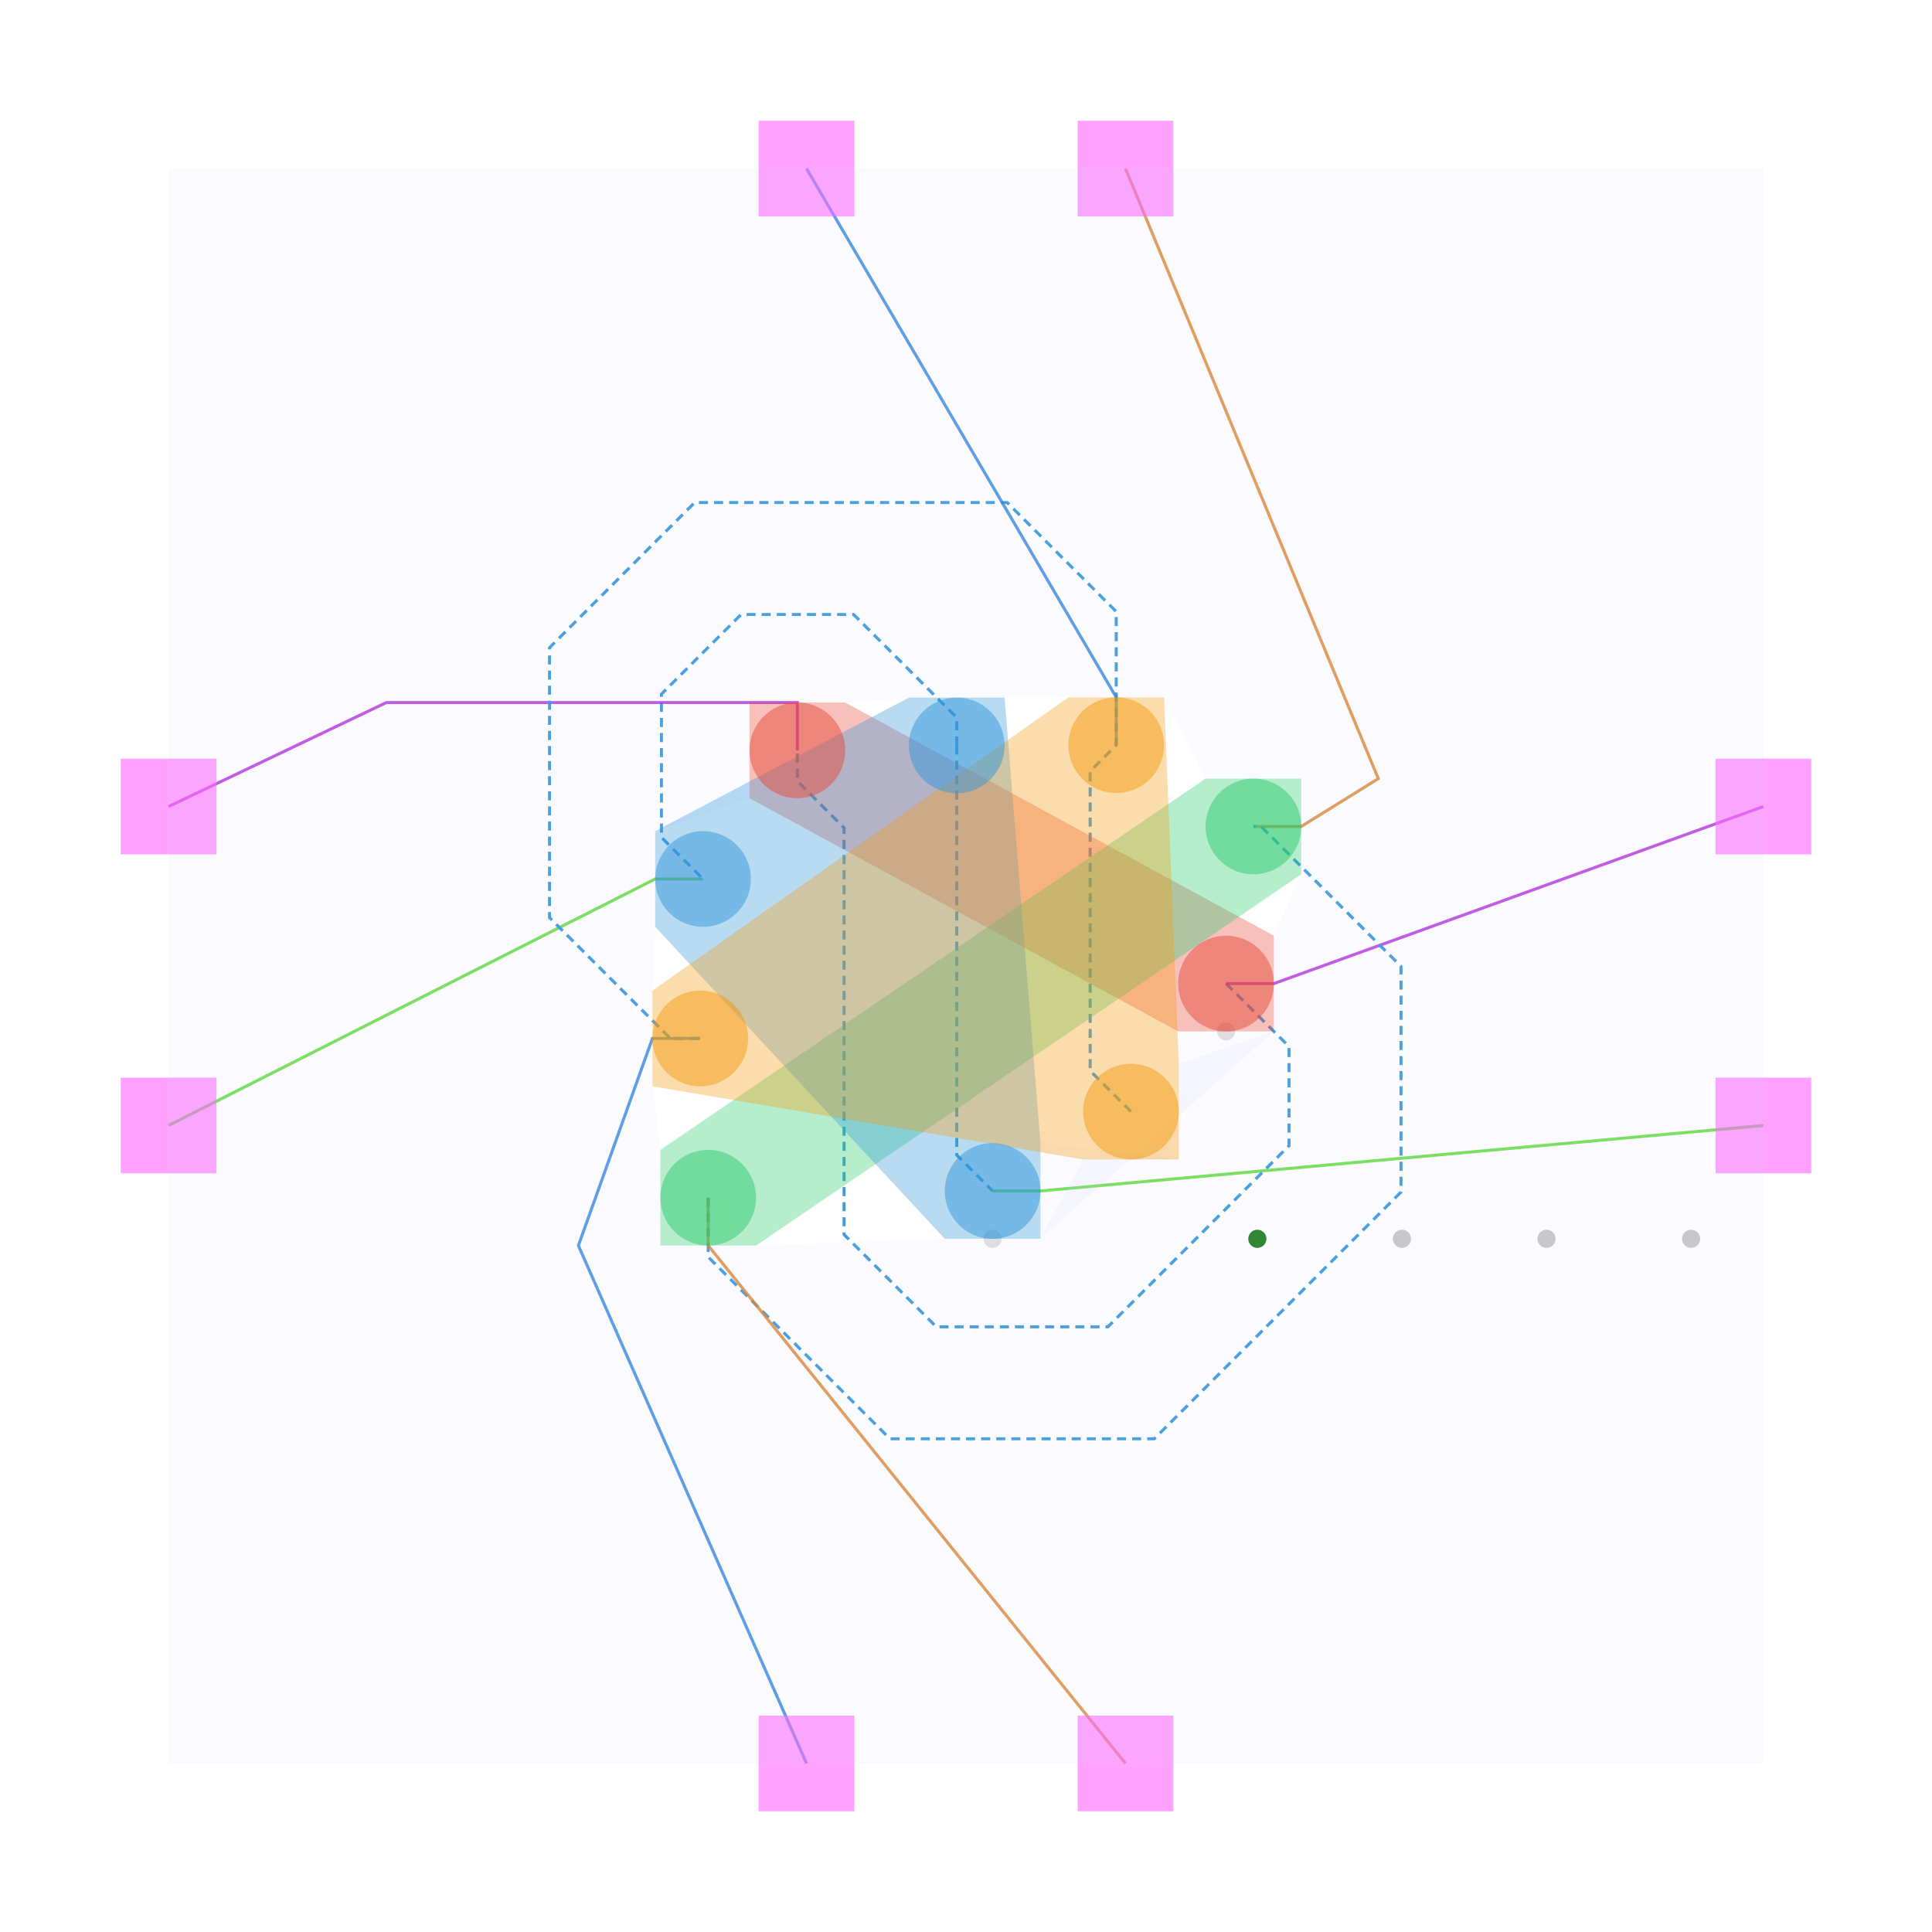
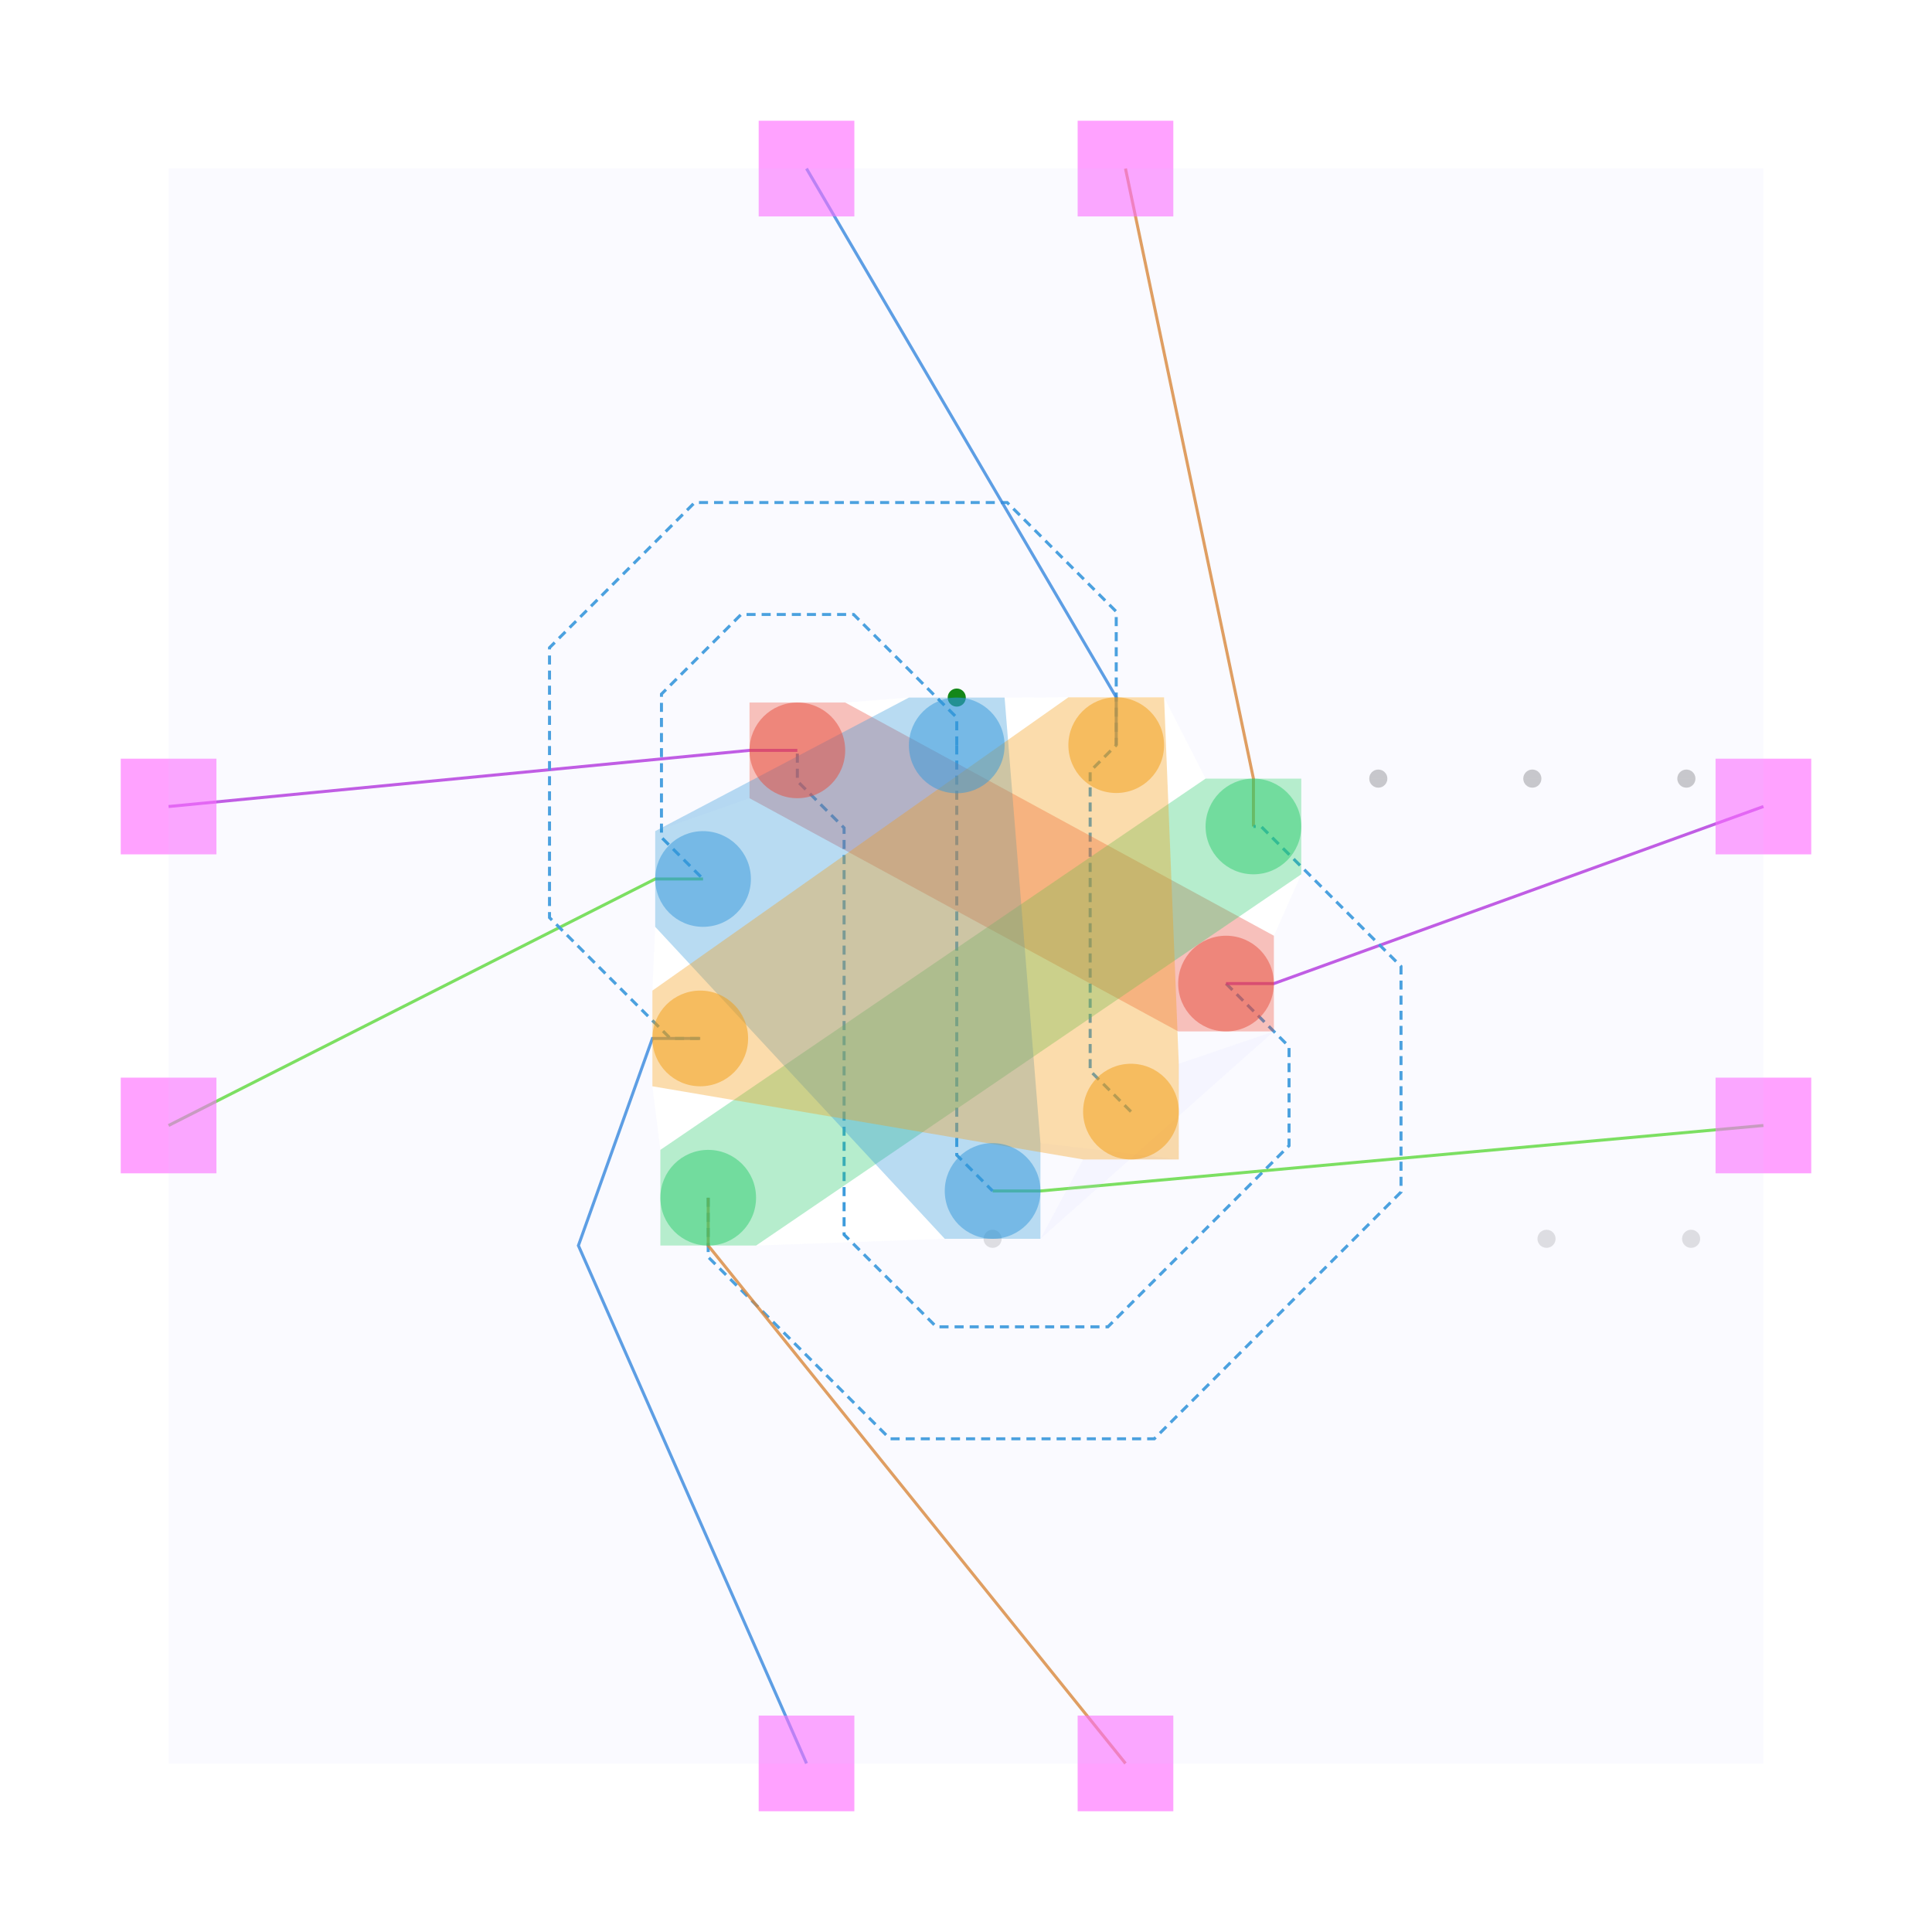
<svg xmlns="http://www.w3.org/2000/svg" width="640" height="640" viewBox="0 0 640 640">
  <rect width="100%" height="100%" fill="white" />
  <g>
-     <circle data-type="point" data-label="via:B-R_1 g: 1.49 h: 2.00 f: 2.60" data-x="0.9133954" data-y="-0.855274" cx="416.51" cy="410.369" r="3" fill="green" />
+     <circle data-type="point" data-label="via:net4-T g: 5.31 h: 1.00 f: 5.86" data-x="-0.028999999999999998" data-y="0.841542" cx="316.936" cy="231.082" r="3" fill="green" />
  </g>
  <g>
-     <circle data-type="point" data-label="via:B-R_2 g: 1.49 h: 2.00 f: 2.60" data-x="1.366711" data-y="-0.855274" cx="464.407" cy="410.369" r="3" fill="rgba(128, 128, 128, 0.25)" />
+     <circle data-type="point" data-label="via:net4-B g: 5.56 h: 2.00 f: 6.67" data-x="0.083422" data-y="-0.855274" cx="328.814" cy="410.369" r="3" fill="rgba(128, 128, 128, 0.25)" />
  </g>
  <g>
-     <circle data-type="point" data-label="via:B-R_3 g: 1.49 h: 2.00 f: 2.60" data-x="1.8200265999999998" data-y="-0.855274" cx="512.305" cy="410.369" r="3" fill="rgba(128, 128, 128, 0.25)" />
+     <circle data-type="point" data-label="via:T-R_0 g: 6.36 h: 1.00 f: 6.91" data-x="1.2926191666666667" data-y="0.587488" cx="456.579" cy="257.926" r="3" fill="rgba(128, 128, 128, 0.25)" />
  </g>
  <g>
-     <circle data-type="point" data-label="via:B-R_4 g: 1.49 h: 2.00 f: 2.60" data-x="2.2733422" data-y="-0.855274" cx="560.202" cy="410.369" r="3" fill="rgba(128, 128, 128, 0.25)" />
+     <circle data-type="point" data-label="via:T-R_2 g: 6.36 h: 1.00 f: 6.91" data-x="2.2585238333333333" data-y="0.587488" cx="558.636" cy="257.926" r="3" fill="rgba(128, 128, 128, 0.25)" />
  </g>
  <g>
-     <circle data-type="point" data-label="via:B-R_1 g: 1.56 h: 2.00 f: 2.66" data-x="0.9133954" data-y="-0.855274" cx="416.51" cy="410.369" r="3" fill="rgba(128, 128, 128, 0.25)" />
+     <circle data-type="point" data-label="via:T-R_1 g: 6.36 h: 1.00 f: 6.91" data-x="1.7755714999999999" data-y="0.587488" cx="507.608" cy="257.926" r="3" fill="rgba(128, 128, 128, 0.25)" />
  </g>
  <g>
-     <circle data-type="point" data-label="via:B-R_2 g: 1.56 h: 2.00 f: 2.66" data-x="1.366711" data-y="-0.855274" cx="464.407" cy="410.369" r="3" fill="rgba(128, 128, 128, 0.25)" />
+     <circle data-type="point" data-label="via:T-R_0 g: 6.95 h: 1.00 f: 7.50" data-x="1.2926191666666667" data-y="0.587488" cx="456.579" cy="257.926" r="3" fill="rgba(128, 128, 128, 0.25)" />
  </g>
  <g>
-     <circle data-type="point" data-label="via:B-R_3 g: 1.56 h: 2.00 f: 2.66" data-x="1.8200265999999998" data-y="-0.855274" cx="512.305" cy="410.369" r="3" fill="rgba(128, 128, 128, 0.25)" />
+     <circle data-type="point" data-label="via:T-R_1 g: 6.95 h: 1.00 f: 7.50" data-x="1.7755714999999999" data-y="0.587488" cx="507.608" cy="257.926" r="3" fill="rgba(128, 128, 128, 0.25)" />
  </g>
  <g>
-     <circle data-type="point" data-label="via:B-R_4 g: 1.56 h: 2.00 f: 2.66" data-x="2.2733422" data-y="-0.855274" cx="560.202" cy="410.369" r="3" fill="rgba(128, 128, 128, 0.25)" />
+     <circle data-type="point" data-label="via:T-R_2 g: 6.95 h: 1.00 f: 7.50" data-x="2.2585238333333333" data-y="0.587488" cx="558.636" cy="257.926" r="3" fill="rgba(128, 128, 128, 0.25)" />
  </g>
  <g>
-     <circle data-type="point" data-label="via:net1-B g: 1.70 h: 2.00 f: 2.80" data-x="0.815244" data-y="-0.20508099999999999" cx="406.139" cy="341.669" r="3" fill="rgba(128, 128, 128, 0.25)" />
+     <circle data-type="point" data-label="via:B-R_3 g: 6.85 h: 2.00 f: 7.95" data-x="1.8200265999999998" data-y="-0.855274" cx="512.305" cy="410.369" r="3" fill="rgba(128, 128, 128, 0.25)" />
  </g>
  <g>
-     <circle data-type="point" data-label="via:net4-B g: 1.91 h: 2.00 f: 3.01" data-x="0.083422" data-y="-0.855274" cx="328.814" cy="410.369" r="3" fill="rgba(128, 128, 128, 0.25)" />
+     <circle data-type="point" data-label="via:B-R_4 g: 6.85 h: 2.00 f: 7.95" data-x="2.2733422" data-y="-0.855274" cx="560.202" cy="410.369" r="3" fill="rgba(128, 128, 128, 0.25)" />
+   </g>
+   <g>
+     <polyline data-points="-2.5,0.5 -0.678763,0.676055 -0.528763,0.676055" data-type="line" data-label="" points="55.849,267.17 248.282,248.568 264.131,248.568" fill="none" stroke="hsla(286, 70%, 50%, 0.8)" stroke-width="1px" />
+   </g>
+   <g>
+     <polyline data-points="0.815244,-0.055081 1.01282,-0.252657 1.01282,-0.563283 0.444829,-1.131274 -0.093033,-1.131274 -0.382222,-0.842085 -0.382222,0.433097 -0.528763,0.579638 -0.528763,0.676055" data-type="line" data-label="" points="406.139,325.82 427.015,346.696 427.015,379.517 367.001,439.531 310.17,439.531 279.614,408.975 279.614,274.239 264.131,258.755 264.131,248.568" fill="none" stroke="rgba(52, 152, 219, 0.95)" stroke-width="1px" stroke-dasharray="3 2" />
+   </g>
+   <g>
+     <polyline data-points="0.815244,-0.055081 0.965244,-0.05508099999999999 2.5,0.5" data-type="line" data-label="" points="406.139,325.82 421.988,325.82 584.151,267.17" fill="none" stroke="hsla(286, 70%, 50%, 0.8)" stroke-width="1px" />
  </g>
  <g>
    <polyline data-points="2.5,-0.5 0.233422,-0.705274 0.083422,-0.705274" data-type="line" data-label="" points="584.151,372.83 344.663,394.52 328.814,394.52" fill="none" stroke="hsla(106, 70%, 50%, 0.8)" stroke-width="1px" />
  </g>
  <g>
    <polyline data-points="-0.029,0.691542 -0.029,-0.592852 0.083422,-0.705274" data-type="line" data-label="" points="316.936,246.931 316.936,382.641 328.814,394.52" fill="none" stroke="rgba(52, 152, 219, 0.95)" stroke-width="1px" stroke-dasharray="3 2" />
  </g>
  <g>
    <polyline data-points="-0.029,0.691542 -0.029,0.778747 -0.352308,1.102055 -0.705218,1.102055 -0.954763,0.85251 -0.954763,0.403183 -0.824388,0.272808" data-type="line" data-label="" points="316.936,246.931 316.936,237.717 282.775,203.556 245.486,203.556 219.119,229.923 219.119,277.4 232.895,291.175" fill="none" stroke="rgba(52, 152, 219, 0.95)" stroke-width="1px" stroke-dasharray="3 2" />
  </g>
  <g>
    <polyline data-points="-0.824388,0.272808 -0.974388,0.272808 -2.5,-0.4999999999999998" data-type="line" data-label="" points="232.895,291.175 217.046,291.175 55.849,372.83" fill="none" stroke="hsla(106, 70%, 50%, 0.8)" stroke-width="1px" />
  </g>
  <g>
-     <polyline data-points="-2.5,0.5 -1.817036125,0.826055 -0.528763,0.826055 -0.528763,0.676055" data-type="line" data-label="" points="55.849,267.17 128.011,232.719 264.131,232.719 264.131,248.568" fill="none" stroke="hsla(286, 70%, 50%, 0.8)" stroke-width="1px" />
-   </g>
-   <g>
-     <polyline data-points="0.815244,-0.055081 1.01282,-0.252657 1.01282,-0.563283 0.444829,-1.131274 -0.093033,-1.131274 -0.382222,-0.842085 -0.382222,0.433097 -0.528763,0.579638 -0.528763,0.676055" data-type="line" data-label="" points="406.139,325.82 427.015,346.696 427.015,379.517 367.001,439.531 310.17,439.531 279.614,408.975 279.614,274.239 264.131,258.755 264.131,248.568" fill="none" stroke="rgba(52, 152, 219, 0.95)" stroke-width="1px" stroke-dasharray="3 2" />
-   </g>
-   <g>
-     <polyline data-points="0.815244,-0.055081 0.965244,-0.05508099999999999 2.5,0.5" data-type="line" data-label="" points="406.139,325.82 421.988,325.82 584.151,267.17" fill="none" stroke="hsla(286, 70%, 50%, 0.8)" stroke-width="1px" />
-   </g>
-   <g>
-     <polyline data-points="0.5,2.5 1.2926191666666667,0.587488 1.051143,0.437488 0.901143,0.437488" data-type="line" data-label="" points="372.83,55.849 456.579,257.926 431.064,273.775 415.215,273.775" fill="none" stroke="hsla(30, 70%, 50%, 0.8)" stroke-width="1px" />
+     <polyline data-points="0.5,2.5 0.901143,0.587488 0.901143,0.437488" data-type="line" data-label="" points="372.83,55.849 415.215,257.926 415.215,273.775" fill="none" stroke="hsla(30, 70%, 50%, 0.8)" stroke-width="1px" />
  </g>
  <g>
    <polyline data-points="-0.808222,-0.726499 -0.808222,-0.912474 -0.238422,-1.482274 0.590217,-1.482274 1.36382,-0.708672 1.36382,-0.001202 0.92513,0.437488 0.901143,0.437488" data-type="line" data-label="" points="234.603,396.762 234.603,416.412 294.808,476.618 382.363,476.618 464.102,394.879 464.102,320.127 417.75,273.775 415.215,273.775" fill="none" stroke="rgba(52, 152, 219, 0.95)" stroke-width="1px" stroke-dasharray="3 2" />
  </g>
  <g>
    <polyline data-points="-0.808222,-0.726499 -0.808222,-0.876499 0.5,-2.5" data-type="line" data-label="" points="234.603,396.762 234.603,412.611 372.83,584.151" fill="none" stroke="hsla(30, 70%, 50%, 0.8)" stroke-width="1px" />
  </g>
  <g>
    <polyline data-points="-0.5,-2.5 -1.215185,-0.876499 -0.983162,-0.227118 -0.833162,-0.227118" data-type="line" data-label="" points="267.17,584.151 191.603,412.611 216.119,343.997 231.968,343.997" fill="none" stroke="hsla(210, 70%, 50%, 0.8)" stroke-width="1px" />
  </g>
  <g>
    <polyline data-points="0.517145,-0.456503 0.389244,-0.328602 0.389244,0.610646 0.471002,0.692404 0.471002,1.111132 0.129079,1.453055 -0.850606,1.453055 -1.305763,0.997899 -1.305763,0.151728 -0.926917,-0.227118 -0.833162,-0.227118" data-type="line" data-label="" points="374.642,368.234 361.128,354.72 361.128,255.479 369.766,246.84 369.766,202.597 333.639,166.47 230.125,166.47 182.033,214.562 182.033,303.968 222.062,343.997 231.968,343.997" fill="none" stroke="rgba(52, 152, 219, 0.95)" stroke-width="1px" stroke-dasharray="3 2" />
  </g>
  <g>
    <polyline data-points="0.471002,0.692404 0.471002,0.842404 -0.5,2.5" data-type="line" data-label="" points="369.766,246.84 369.766,230.991 267.17,55.849" fill="none" stroke="hsla(210, 70%, 50%, 0.8)" stroke-width="1px" />
  </g>
  <g>
    <rect data-type="rect" data-label="" data-x="-2.5" data-y="0.5" x="40" y="251.321" width="31.698" height="31.698" fill="rgba(255, 100, 255, 0.6)" stroke="black" stroke-width="0.009" />
  </g>
  <g>
    <rect data-type="rect" data-label="" data-x="2.5" data-y="0.5" x="568.302" y="251.321" width="31.698" height="31.698" fill="rgba(255, 100, 255, 0.6)" stroke="black" stroke-width="0.009" />
  </g>
  <g>
    <rect data-type="rect" data-label="" data-x="2.5" data-y="-0.5" x="568.302" y="356.981" width="31.698" height="31.698" fill="rgba(255, 100, 255, 0.6)" stroke="black" stroke-width="0.009" />
  </g>
  <g>
    <rect data-type="rect" data-label="" data-x="-2.5" data-y="-0.5" x="40" y="356.981" width="31.698" height="31.698" fill="rgba(255, 100, 255, 0.6)" stroke="black" stroke-width="0.009" />
  </g>
  <g>
    <rect data-type="rect" data-label="" data-x="0.5" data-y="2.5" x="356.981" y="40" width="31.698" height="31.698" fill="rgba(255, 100, 255, 0.6)" stroke="black" stroke-width="0.009" />
  </g>
  <g>
    <rect data-type="rect" data-label="" data-x="0.5" data-y="-2.5" x="356.981" y="568.302" width="31.698" height="31.698" fill="rgba(255, 100, 255, 0.6)" stroke="black" stroke-width="0.009" />
  </g>
  <g>
    <rect data-type="rect" data-label="" data-x="-0.5" data-y="-2.5" x="251.321" y="568.302" width="31.698" height="31.698" fill="rgba(255, 100, 255, 0.6)" stroke="black" stroke-width="0.009" />
  </g>
  <g>
    <rect data-type="rect" data-label="" data-x="-0.5" data-y="2.5" x="251.321" y="40" width="31.698" height="31.698" fill="rgba(255, 100, 255, 0.6)" stroke="black" stroke-width="0.009" />
  </g>
  <g>
    <polygon data-type="polygon" data-label="" data-points="-2.5,2.5 2.5,2.5 2.5,0.587488 1.051143,0.587488 1.051143,0.587488 0.751143,0.587488 0.6210019999999999,0.842404 0.321002,0.842404 0.121,0.841542 -0.179,0.841542 -0.37876299999999996,0.826055 -0.678763,0.826055 -0.678763,0.826055 -2.5,0.826055" points="55.849,55.849 584.151,55.849 584.151,257.926 431.064,257.926 431.064,257.926 399.366,257.926 385.615,230.991 353.917,230.991 332.785,231.082 301.087,231.082 279.98,232.719 248.282,232.719 248.282,232.719 55.849,232.719" fill="rgba(200, 200, 255, 0.1)" stroke="black" stroke-width="0.009" />
  </g>
  <g>
    <polygon data-type="polygon" data-label="" data-points="-2.5,-2.5 2.5,-2.5 2.5,-0.855274 0.233422,-0.855274 0.965244,-0.20508099999999999 0.665244,-0.20508099999999999 0.667145,-0.606503 0.36714499999999994,-0.606503 0.233422,-0.855274 -0.066578,-0.855274 -0.658222,-0.876499 -0.958222,-0.876499 -0.958222,-0.876499 -2.5,-0.876499" points="55.849,584.151 584.151,584.151 584.151,410.369 344.663,410.369 421.988,341.669 390.29,341.669 390.491,384.083 358.793,384.083 344.663,410.369 312.965,410.369 250.452,412.611 218.754,412.611 218.754,412.611 55.849,412.611" fill="rgba(200, 200, 255, 0.1)" stroke="black" stroke-width="0.009" />
  </g>
  <g>
    <polygon data-type="polygon" data-label="" data-points="-2.5,-0.876499 -0.958222,-0.876499 -0.958222,-0.876499 -0.958222,-0.576499 -0.983162,-0.37711799999999995 -0.983162,-0.07711799999999999 -0.974388,0.122808 -0.974388,0.42280799999999996 -0.678763,0.5260549999999999 -0.678763,0.826055 -2.5,0.826055" points="55.849,412.611 218.754,412.611 218.754,412.611 218.754,380.913 216.119,359.846 216.119,328.148 217.046,307.024 217.046,275.326 248.282,264.417 248.282,232.719 55.849,232.719" fill="rgba(200, 200, 255, 0.1)" stroke="black" stroke-width="0.009" />
  </g>
  <g>
    <polygon data-type="polygon" data-label="" data-points="2.5,-0.855274 0.233422,-0.855274 0.233422,-0.855274 0.233422,-0.5552739999999999 0.667145,-0.606503 0.667145,-0.30650299999999997 0.965244,-0.20508099999999999 0.965244,0.094919 1.051143,0.28748799999999997 1.051143,0.587488 2.5,0.587488" points="584.151,410.369 344.663,410.369 344.663,410.369 344.663,378.67 390.491,384.083 390.491,352.385 421.988,341.669 421.988,309.971 431.064,289.624 431.064,257.926 584.151,257.926" fill="rgba(200, 200, 255, 0.1)" stroke="black" stroke-width="0.009" />
  </g>
  <g>
    <polygon data-type="polygon" data-label="" data-points="-0.678763,0.826055 -0.37876299999999996,0.826055 0.965244,0.094919 0.965244,-0.20508099999999999 0.965244,-0.20508099999999999 0.665244,-0.20508099999999999 -0.678763,0.5260549999999999 -0.678763,0.826055" points="248.282,232.719 279.98,232.719 421.988,309.971 421.988,341.669 421.988,341.669 390.29,341.669 248.282,264.417 248.282,232.719" fill="rgba(231, 76, 60, 0.35)" stroke="black" stroke-width="0.009" />
  </g>
  <g>
    <polygon data-type="polygon" data-label="" data-points="0.751143,0.587488 1.051143,0.587488 1.051143,0.587488 1.051143,0.28748799999999997 -0.658222,-0.876499 -0.958222,-0.876499 -0.958222,-0.876499 -0.958222,-0.576499" points="399.366,257.926 431.064,257.926 431.064,257.926 431.064,289.624 250.452,412.611 218.754,412.611 218.754,412.611 218.754,380.913" fill="rgba(46, 204, 113, 0.35)" stroke="black" stroke-width="0.009" />
  </g>
  <g>
    <polygon data-type="polygon" data-label="" data-points="-0.179,0.841542 0.121,0.841542 0.233422,-0.5552739999999999 0.233422,-0.855274 0.233422,-0.855274 -0.066578,-0.855274 -0.974388,0.122808 -0.974388,0.42280799999999996" points="301.087,231.082 332.785,231.082 344.663,378.67 344.663,410.369 344.663,410.369 312.965,410.369 217.046,307.024 217.046,275.326" fill="rgba(52, 152, 219, 0.35)" stroke="black" stroke-width="0.009" />
  </g>
  <g>
    <polygon data-type="polygon" data-label="" data-points="0.321002,0.842404 0.6210019999999999,0.842404 0.667145,-0.30650299999999997 0.667145,-0.606503 0.667145,-0.606503 0.36714499999999994,-0.606503 -0.983162,-0.37711799999999995 -0.983162,-0.07711799999999999" points="353.917,230.991 385.615,230.991 390.491,352.385 390.491,384.083 390.491,384.083 358.793,384.083 216.119,359.846 216.119,328.148" fill="rgba(243, 156, 18, 0.35)" stroke="black" stroke-width="0.009" />
  </g>
  <circle data-type="circle" data-label="" data-x="0.815244" data-y="-0.055081" cx="406.139" cy="325.82" r="15.849" fill="rgba(231, 76, 60, 0.5)" stroke="black" stroke-width="0.009" />
  <circle data-type="circle" data-label="" data-x="-0.528763" data-y="0.676055" cx="264.131" cy="248.568" r="15.849" fill="rgba(231, 76, 60, 0.5)" stroke="black" stroke-width="0.009" />
  <circle data-type="circle" data-label="" data-x="-0.808222" data-y="-0.726499" cx="234.603" cy="396.762" r="15.849" fill="rgba(46, 204, 113, 0.5)" stroke="black" stroke-width="0.009" />
  <circle data-type="circle" data-label="" data-x="0.901143" data-y="0.437488" cx="415.215" cy="273.775" r="15.849" fill="rgba(46, 204, 113, 0.5)" stroke="black" stroke-width="0.009" />
  <circle data-type="circle" data-label="" data-x="-0.029" data-y="0.691542" cx="316.936" cy="246.931" r="15.849" fill="rgba(52, 152, 219, 0.5)" stroke="black" stroke-width="0.009" />
  <circle data-type="circle" data-label="" data-x="-0.824388" data-y="0.272808" cx="232.895" cy="291.175" r="15.849" fill="rgba(52, 152, 219, 0.5)" stroke="black" stroke-width="0.009" />
  <circle data-type="circle" data-label="" data-x="0.083422" data-y="-0.705274" cx="328.814" cy="394.52" r="15.849" fill="rgba(52, 152, 219, 0.5)" stroke="black" stroke-width="0.009" />
  <circle data-type="circle" data-label="" data-x="0.517145" data-y="-0.456503" cx="374.642" cy="368.234" r="15.849" fill="rgba(243, 156, 18, 0.5)" stroke="black" stroke-width="0.009" />
  <circle data-type="circle" data-label="" data-x="0.471002" data-y="0.692404" cx="369.766" cy="246.84" r="15.849" fill="rgba(243, 156, 18, 0.5)" stroke="black" stroke-width="0.009" />
  <circle data-type="circle" data-label="" data-x="-0.833162" data-y="-0.227118" cx="231.968" cy="343.997" r="15.849" fill="rgba(243, 156, 18, 0.5)" stroke="black" stroke-width="0.009" />
  <g id="crosshair" style="display: none">
    <line id="crosshair-h" y1="0" y2="640" stroke="#666" stroke-width="0.5" />
    <line id="crosshair-v" x1="0" x2="640" stroke="#666" stroke-width="0.5" />
    <text id="coordinates" font-family="monospace" font-size="12" fill="#666" />
  </g>
</svg>
